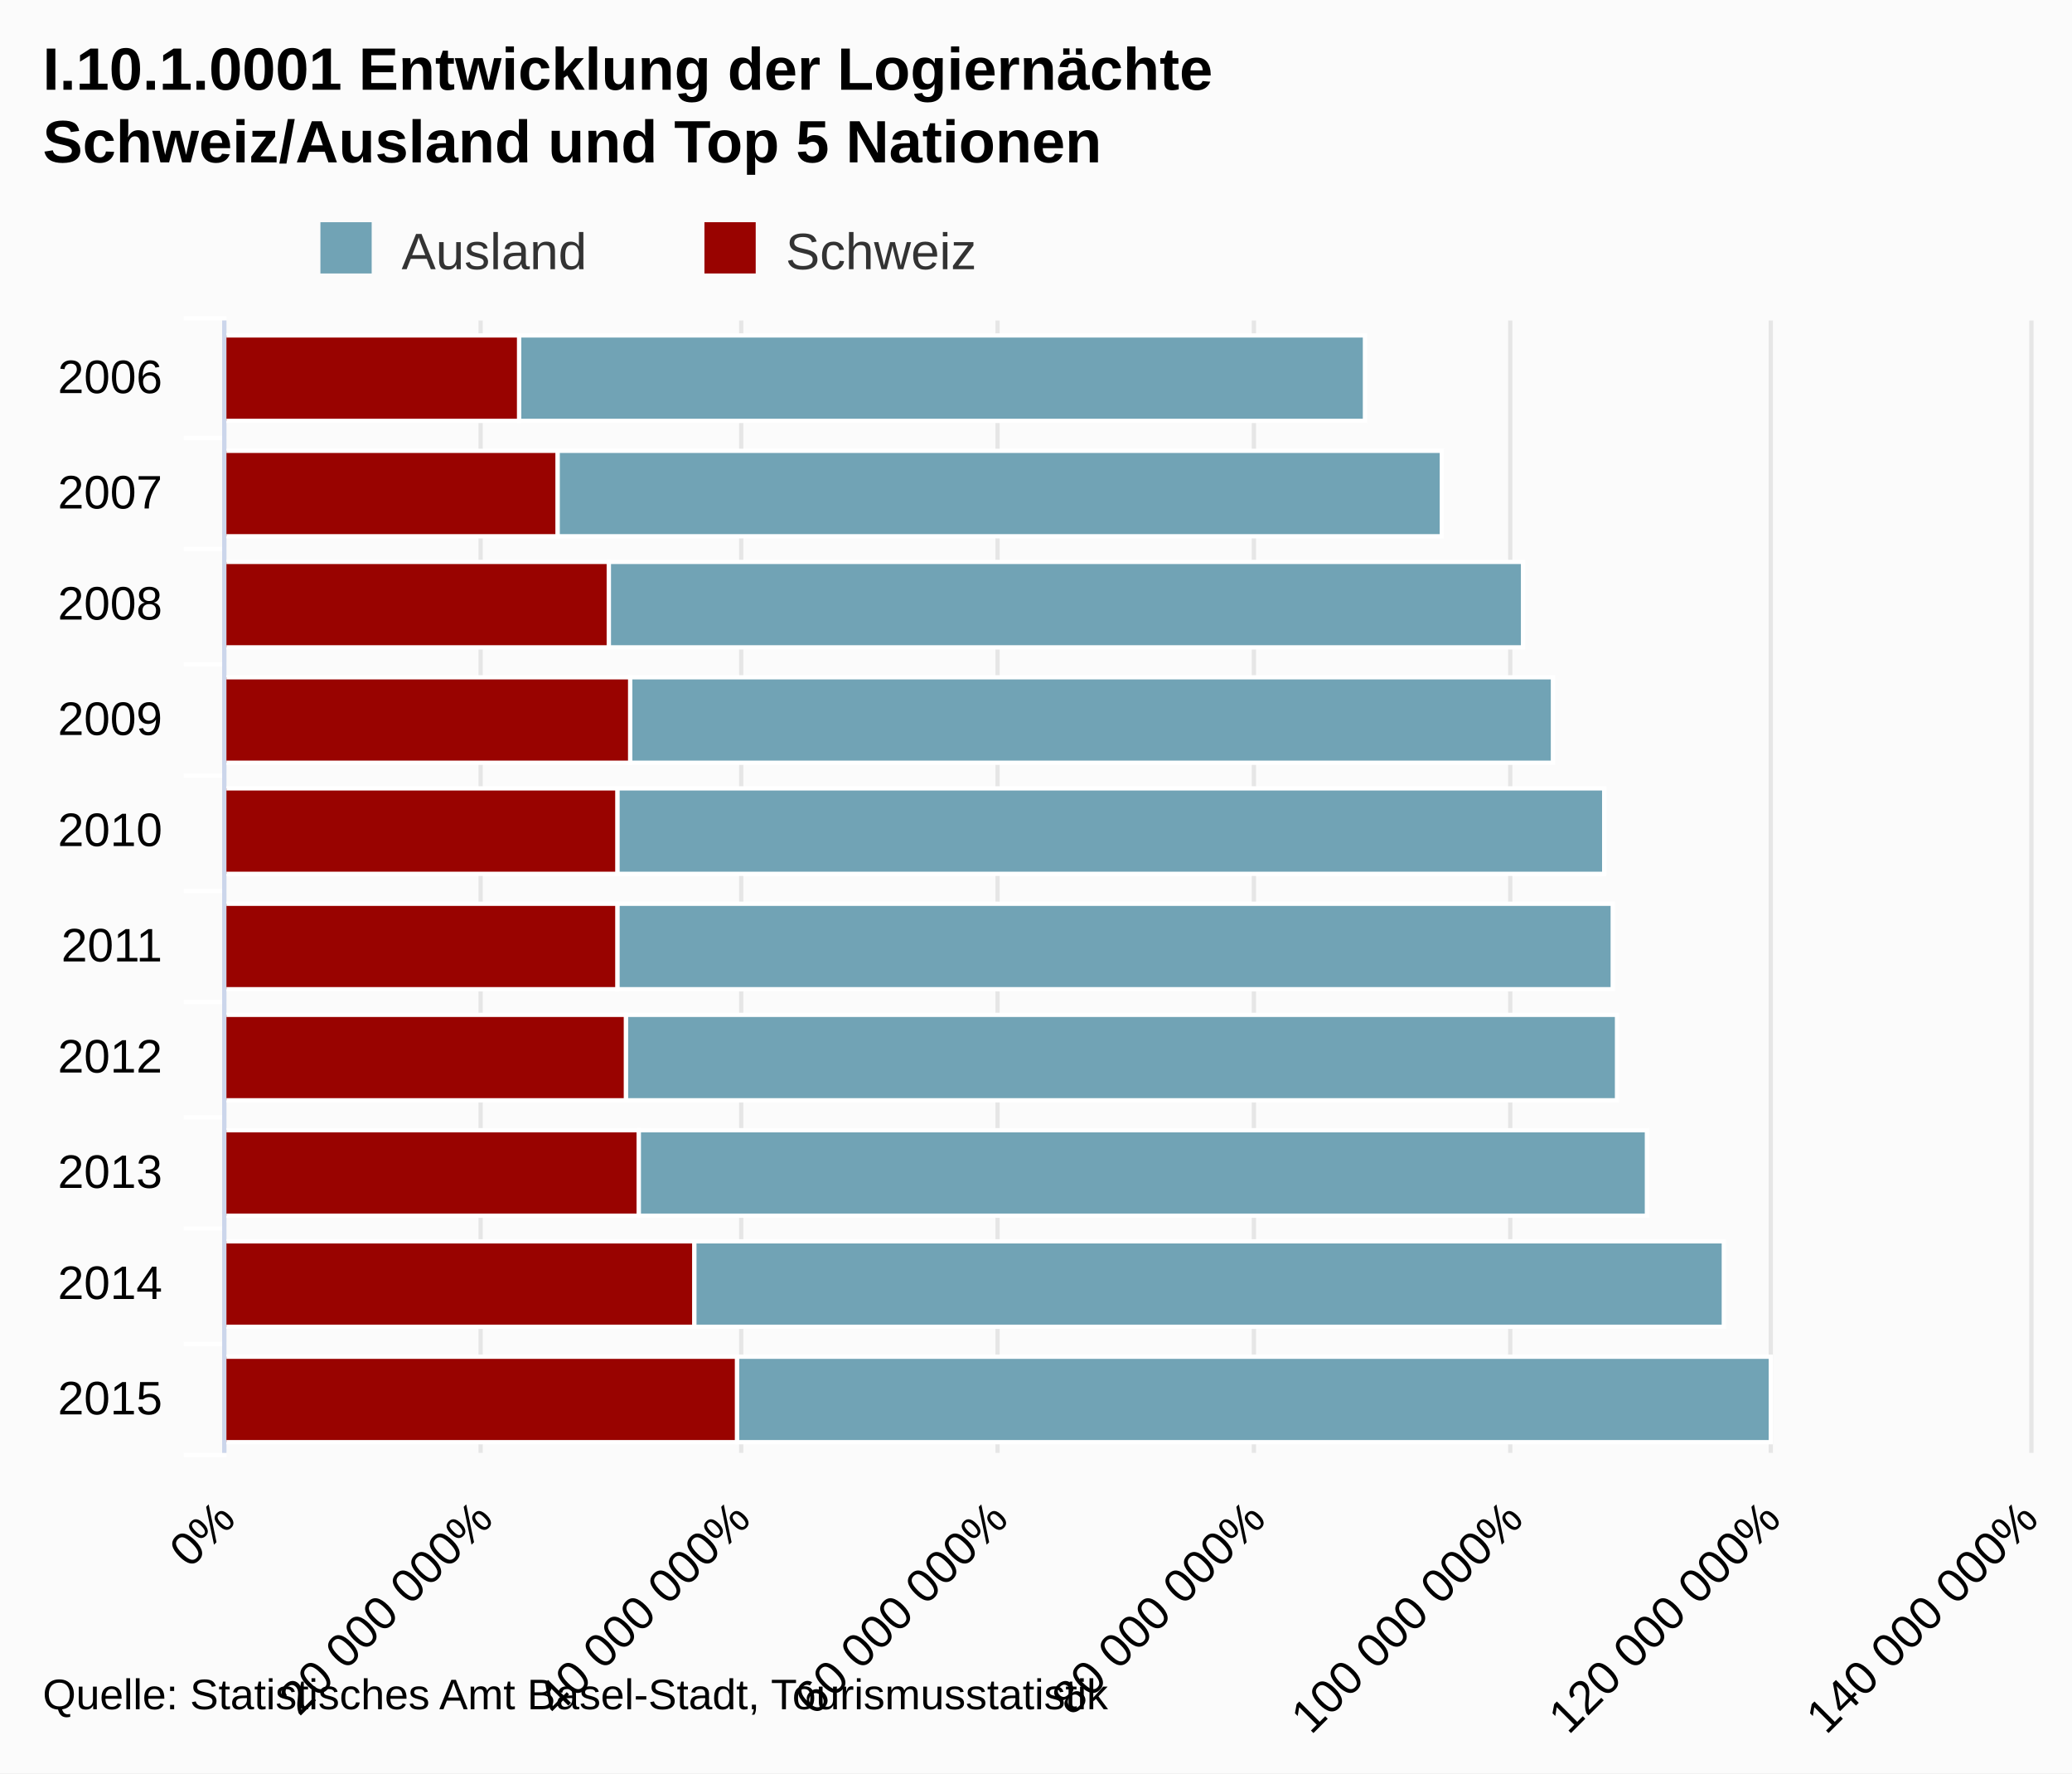
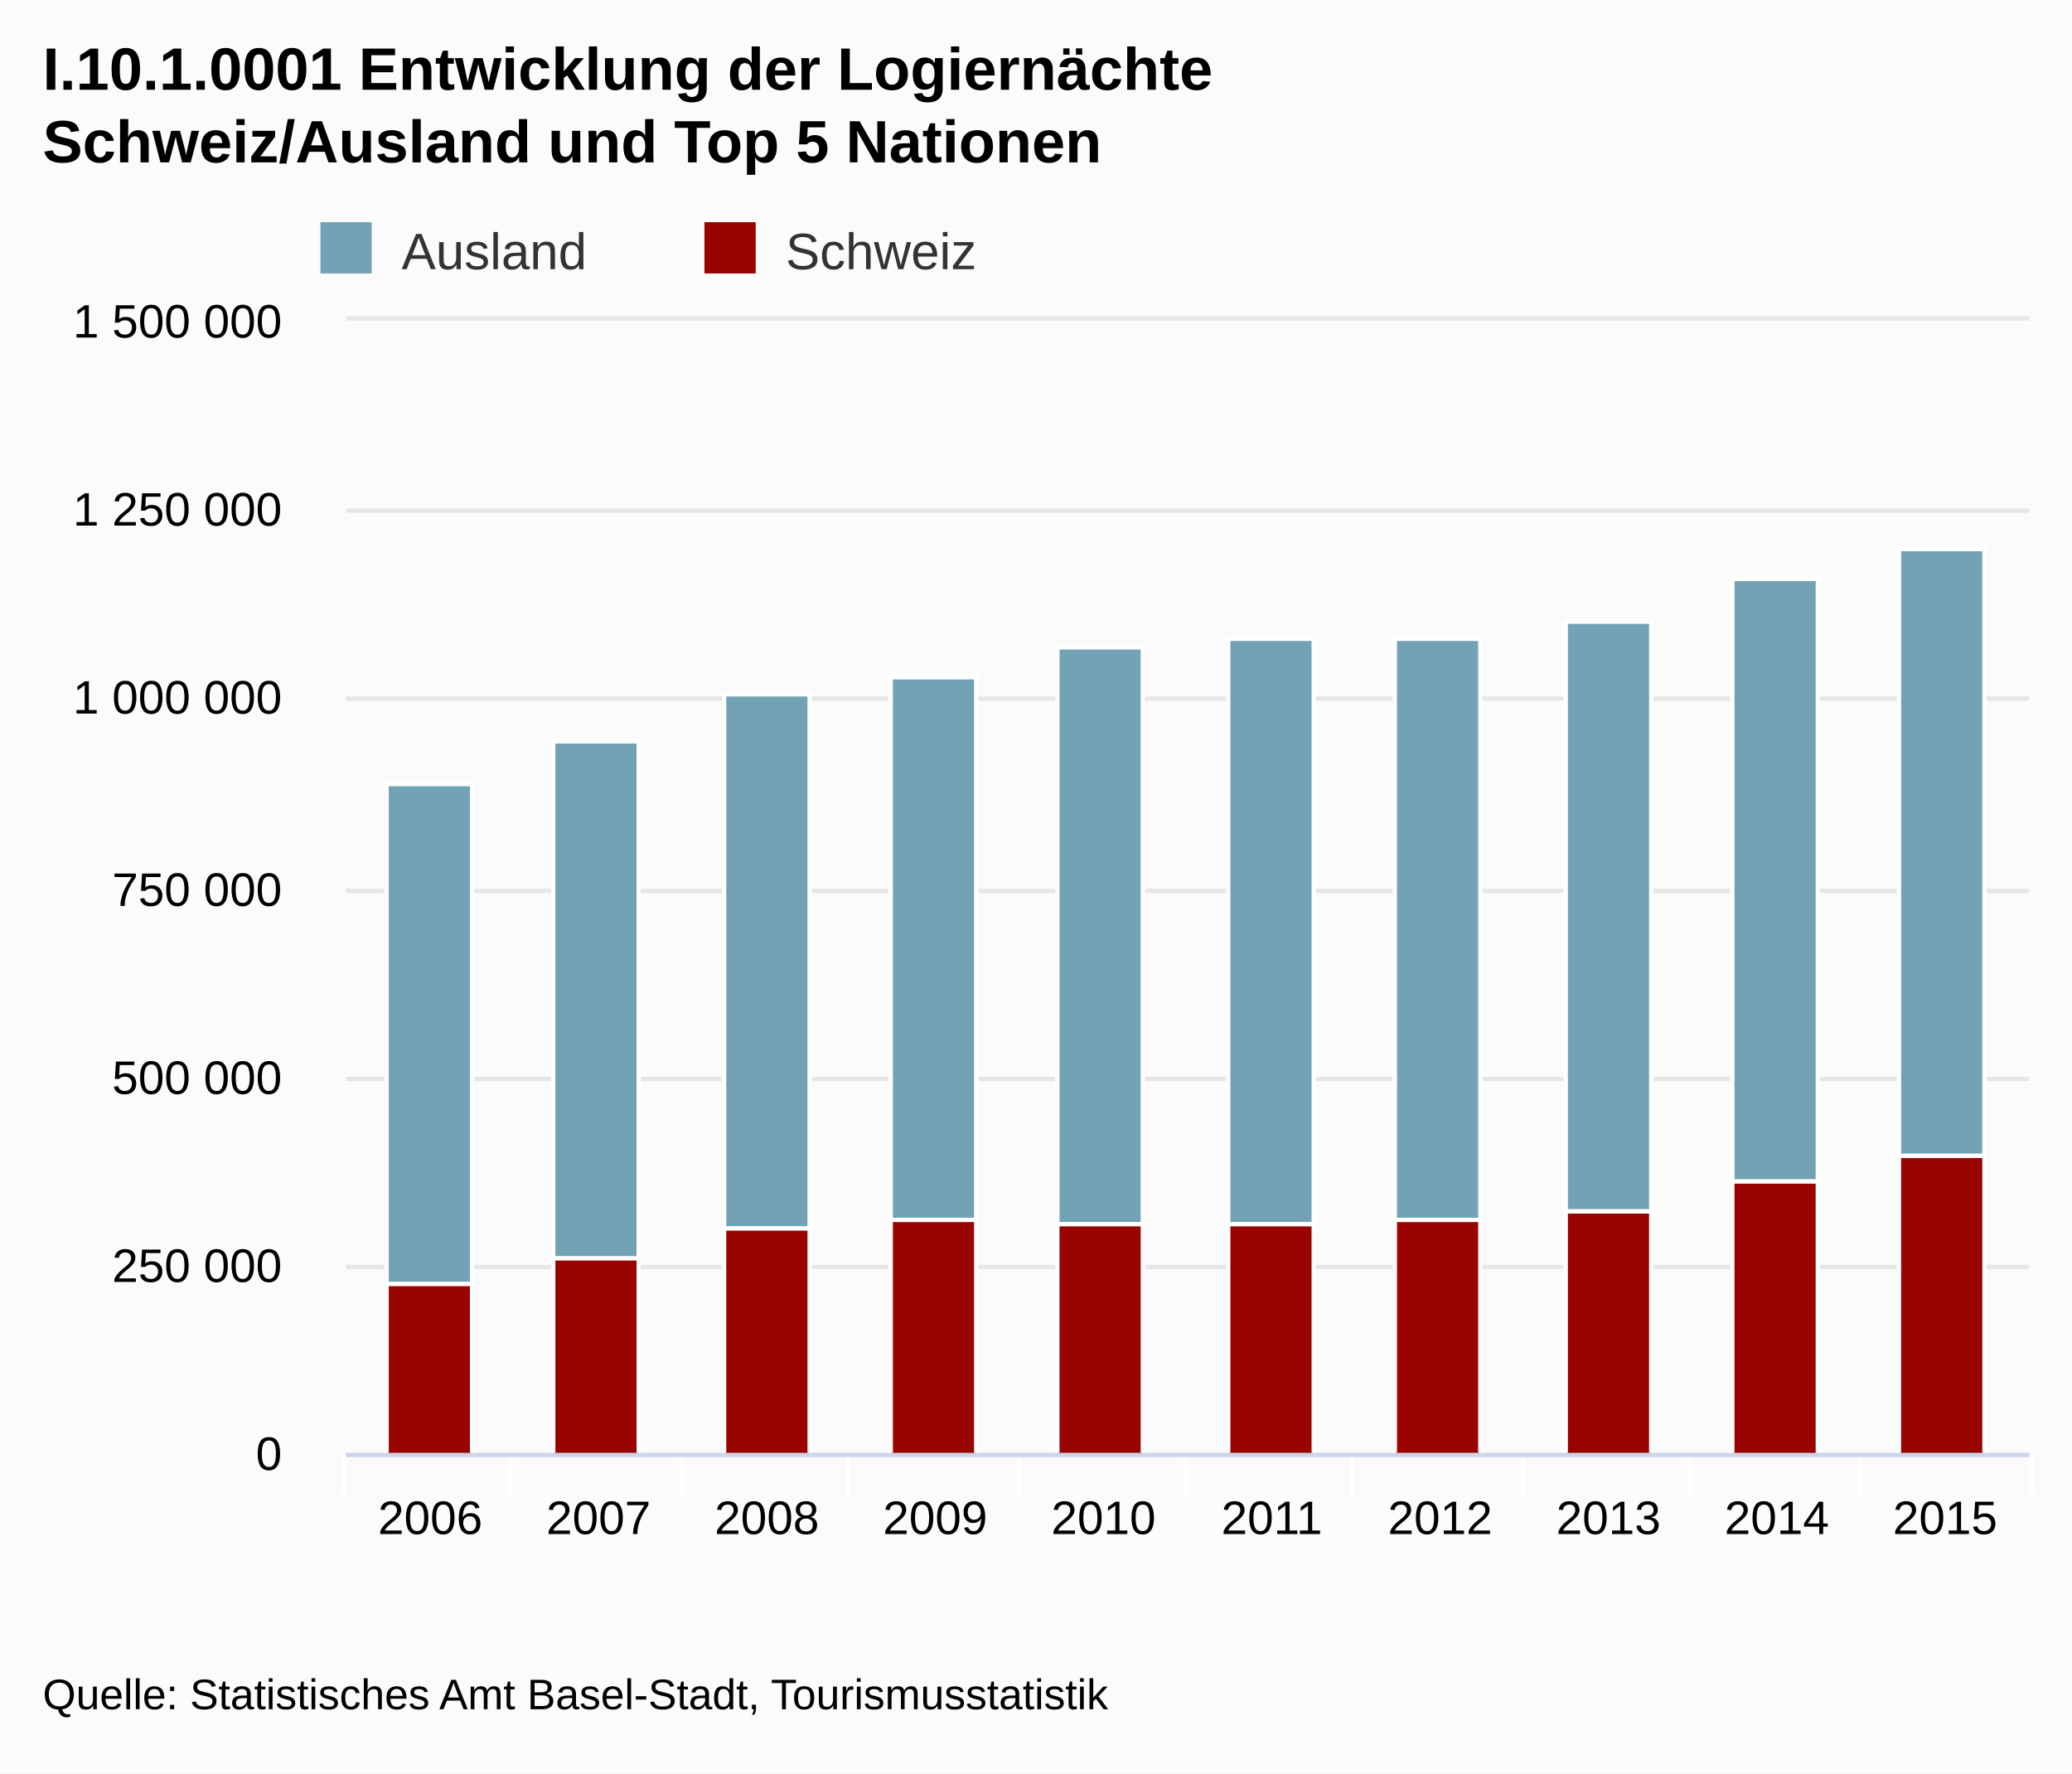
<svg xmlns="http://www.w3.org/2000/svg" class="highcharts-root" viewBox="0 0 485 415" font-family="Arial" font-size="12">
  <defs>
    <clipPath id="a">
-       <path fill="none" d="M0 0h265v422H0z" />
+       <path fill="none" d="M0 0h394v265H0z" />
    </clipPath>
  </defs>
  <rect fill="#fbfbfb" class="highcharts-background" width="485" height="415" rx="0" ry="0" />
-   <path fill="none" class="highcharts-plot-background" d="M53 75h422v265H53z" />
+   <path fill="none" class="highcharts-plot-background" d="M81 75h394v265H81z" />
  <g class="highcharts-grid highcharts-xaxis-grid">
-     <path fill="none" class="highcharts-grid-line" d="M53 102.5h422m-422 26h422m-422 27h422m-422 26h422m-422 27h422m-422 26h422m-422 27h422m-422 26h422m-422 27h422m-422 26h422M53 75.5h422" />
+     <path fill="none" class="highcharts-grid-line" d="M119.5 75v265m40-265v265m39-265v265m40-265v265m39-265v265m39-265v265m40-265v265m39-265v265m40-265v265m39-265v265M80.5 75v265" />
  </g>
  <g class="highcharts-grid highcharts-yaxis-grid">
-     <path fill="none" stroke="#e6e6e6" class="highcharts-grid-line" d="M52.5 75v265m60-265v265m61-265v265m60-265v265m60-265v265m60-265v265m61-265v265m61-265v265" />
+     <path fill="none" stroke="#e6e6e6" class="highcharts-grid-line" d="M81 340.5h394m-394-44h394m-394-44h394m-394-44h394m-394-45h394m-394-44h394m-394-45h394" />
  </g>
-   <path fill="none" class="highcharts-plot-border" d="M53 75h422v265H53z" />
+   <path fill="none" class="highcharts-plot-border" d="M81 75h394v265H81z" />
  <g class="highcharts-axis highcharts-xaxis">
-     <path fill="none" class="highcharts-tick" stroke="#FFF" d="M53 102.5H43m10 26H43m10 27H43m10 26H43m10 27H43m10 26H43m10 27H43m10 26H43m10 27H43m10 26H43m10-266H43" />
-     <path fill="none" class="highcharts-axis-line" stroke="#ccd6eb" d="M52.5 75v265" />
+     <path fill="none" class="highcharts-tick" stroke="#FFF" d="M119.5 340v10m40-10v10m39-10v10m40-10v10m39-10v10m39-10v10m40-10v10m39-10v10m40-10v10m40-10v10m-395-10v10" />
+     <path fill="none" class="highcharts-axis-line" stroke="#ccd6eb" d="M81 340.5h394" />
  </g>
  <g class="highcharts-axis highcharts-yaxis">
-     <path fill="none" class="highcharts-axis-line" d="M53 340h422" />
+     <path fill="none" class="highcharts-axis-line" d="M81 75v265" />
  </g>
  <g class="highcharts-series-group">
-     <g class="highcharts-series highcharts-series-0 highcharts-column-series highcharts-color-undefined highcharts-tracker" transform="matrix(0 -1 -1 0 475 340)" clip-path="url(#a)">
-       <path fill="#71A3B5" class="highcharts-point" stroke="#fff" d="M241.5 155.5h20v198h-20zm-27-18h20v207h-20zm-26-19h20v214h-20zm-27-7h20v216h-20zm-26-12h20v231h-20zm-27-2h20v233h-20zm-26-1h20v232h-20zm-27-7h20v236h-20zm-26-18h20v241h-20zm-27-11h20v242h-20z" />
+     <g class="highcharts-series highcharts-series-0 highcharts-column-series highcharts-color-undefined highcharts-tracker" transform="translate(81 75)" clip-path="url(#a)">
+       <path fill="#71A3B5" class="highcharts-point" stroke="#fff" d="M9.5 108.5h20v117h-20zm39-10h20v121h-20zm40-11h20v125h-20zm39-4h20v127h-20zm39-7h20v135h-20zm40-2h20v137h-20zm39 0h20v136h-20zm40-4h20v138h-20zm39-10h20v141h-20zm39-7h20v142h-20z" />
    </g>
-     <g class="highcharts-series highcharts-series-1 highcharts-column-series highcharts-color-undefined highcharts-tracker" transform="matrix(0 -1 -1 0 475 340)" clip-path="url(#a)">
-       <path fill="#990300" class="highcharts-point" stroke="#fff" d="M241.5 353.5h20v69h-20zm-27-9h20v78h-20zm-26-12h20v90h-20zm-27-5h20v95h-20zm-26 3h20v92h-20zm-27 0h20v92h-20zm-26-2h20v94h-20zm-27-3h20v97h-20zm-26-13h20v110h-20zm-27-10h20v120h-20z" />
+     <g class="highcharts-series highcharts-series-1 highcharts-column-series highcharts-color-undefined highcharts-tracker" transform="translate(81 75)" clip-path="url(#a)">
+       <path fill="#990300" class="highcharts-point" stroke="#fff" d="M9.5 225.5h20v40h-20zm39-6h20v46h-20zm40-7h20v53h-20zm39-2h20v55h-20zm39 1h20v54h-20zm40 0h20v54h-20zm39-1h20v55h-20zm40-2h20v57h-20zm39-7h20v64h-20zm39-6h20v70h-20z" />
    </g>
  </g>
  <text x="10" class="highcharts-title" style="width:421px" y="21" color="#000" font-size="14" font-weight="700">
    <tspan>I.10.1.0001 Entwicklung der Logiernächte</tspan>
    <tspan dy="17" x="10">Schweiz/Ausland und Top 5 Nationen</tspan>
  </text>
  <g class="highcharts-legend" transform="translate(65 45)">
    <rect fill="none" class="highcharts-legend-box" rx="0" ry="0" width="177" height="31" />
    <g class="highcharts-legend-item highcharts-column-series highcharts-color-undefined highcharts-series-0">
      <text x="21" y="15" color="#333" font-weight="400" cursor="pointer" fill="#333" transform="translate(8 3)">
                Ausland
            </text>
      <path fill="#71A3B5" class="highcharts-point" d="M10 7h12v12H10z" />
    </g>
    <g class="highcharts-legend-item highcharts-column-series highcharts-color-undefined highcharts-series-1">
      <text x="21" y="15" color="#333" font-weight="400" cursor="pointer" fill="#333" transform="translate(97.89 3)">
                Schweiz
            </text>
      <path fill="#990300" class="highcharts-point" d="M99.89 7h12v12h-12z" />
    </g>
  </g>
-   <g class="highcharts-axis-labels highcharts-xaxis-labels" text-anchor="end" color="#000" cursor="default" font-size="11">
-     <text x="38" style="width:150px" y="92">
-       <tspan>2006</tspan>
-     </text>
-     <text x="38" style="width:150px" y="119">
-       <tspan>2007</tspan>
-     </text>
-     <text x="38" style="width:150px" y="145">
-       <tspan>2008</tspan>
-     </text>
-     <text x="38" style="width:150px" y="172">
-       <tspan>2009</tspan>
-     </text>
-     <text x="38" style="width:150px" y="198">
-       <tspan>2010</tspan>
-     </text>
-     <text x="38" style="width:150px" y="225">
-       <tspan>2011</tspan>
-     </text>
-     <text x="38" style="width:150px" y="251">
-       <tspan>2012</tspan>
-     </text>
-     <text x="38" style="width:150px" y="278">
-       <tspan>2013</tspan>
-     </text>
-     <text x="38" style="width:150px" y="304">
-       <tspan>2014</tspan>
-     </text>
-     <text x="38" style="width:150px" y="331">
-       <tspan>2015</tspan>
-     </text>
+   <g class="highcharts-axis-labels highcharts-xaxis-labels" text-anchor="middle" color="#000" cursor="default" font-size="11">
+     <text x="100.7" y="359">
+             2006
+         </text>
+     <text x="140.1" y="359">
+             2007
+         </text>
+     <text x="179.5" y="359">
+             2008
+         </text>
+     <text x="218.9" y="359">
+             2009
+         </text>
+     <text x="258.3" y="359">
+             2010
+         </text>
+     <text x="297.7" y="359">
+             2011
+         </text>
+     <text x="337.1" y="359">
+             2012
+         </text>
+     <text x="376.5" y="359">
+             2013
+         </text>
+     <text x="415.9" y="359">
+             2014
+         </text>
+     <text x="455.3" y="359">
+             2015
+         </text>
  </g>
  <g class="highcharts-axis-labels highcharts-yaxis-labels" text-anchor="end" color="#000" cursor="default" font-size="11">
-     <text x="55.593" style="width:415px" transform="rotate(-45 55.593 356)" y="356" text-overflow="ellipsis">
-       <tspan>0%</tspan>
+     <text x="66" style="width:150px" y="344">
+       <tspan>0</tspan>
    </text>
-     <text x="115.878" style="width:415px" transform="rotate(-45 115.878 356)" y="356" text-overflow="ellipsis">
-       <tspan>20 000 000%</tspan>
+     <text x="66" style="width:150px" y="300">
+       <tspan>250 000</tspan>
    </text>
-     <text x="176.164" style="width:415px" transform="rotate(-45 176.164 356)" y="356" text-overflow="ellipsis">
-       <tspan>40 000 000%</tspan>
+     <text x="66" style="width:150px" y="256">
+       <tspan>500 000</tspan>
    </text>
-     <text x="236.45" style="width:415px" transform="rotate(-45 236.45 356)" y="356" text-overflow="ellipsis">
-       <tspan>60 000 000%</tspan>
+     <text x="66" style="width:150px" y="212">
+       <tspan>750 000</tspan>
    </text>
-     <text x="296.736" style="width:415px" transform="rotate(-45 296.736 356)" y="356" text-overflow="ellipsis">
-       <tspan>80 000 000%</tspan>
+     <text x="66" style="width:150px" y="167">
+       <tspan>1 000 000</tspan>
    </text>
-     <text x="357.021" style="width:415px" transform="rotate(-45 357.021 356)" y="356" text-overflow="ellipsis">
-       <tspan>100 000 000%</tspan>
+     <text x="66" style="width:150px" y="123">
+       <tspan>1 250 000</tspan>
    </text>
-     <text x="417.307" style="width:415px" transform="rotate(-45 417.307 356)" y="356" text-overflow="ellipsis">
-       <tspan>120 000 000%</tspan>
-     </text>
-     <text x="477.593" style="width:415px" transform="rotate(-45 477.593 356)" y="356" text-overflow="ellipsis">
-       <tspan>140 000 000%</tspan>
+     <text x="66" style="width:150px" y="79">
+       <tspan>1 500 000</tspan>
    </text>
  </g>
  <text x="10" class="highcharts-credits" y="400" cursor="default" color="#000" font-size="10">
    <tspan>Quelle: Statistisches Amt Basel-Stadt, Tourismusstatistik</tspan>
  </text>
</svg>
